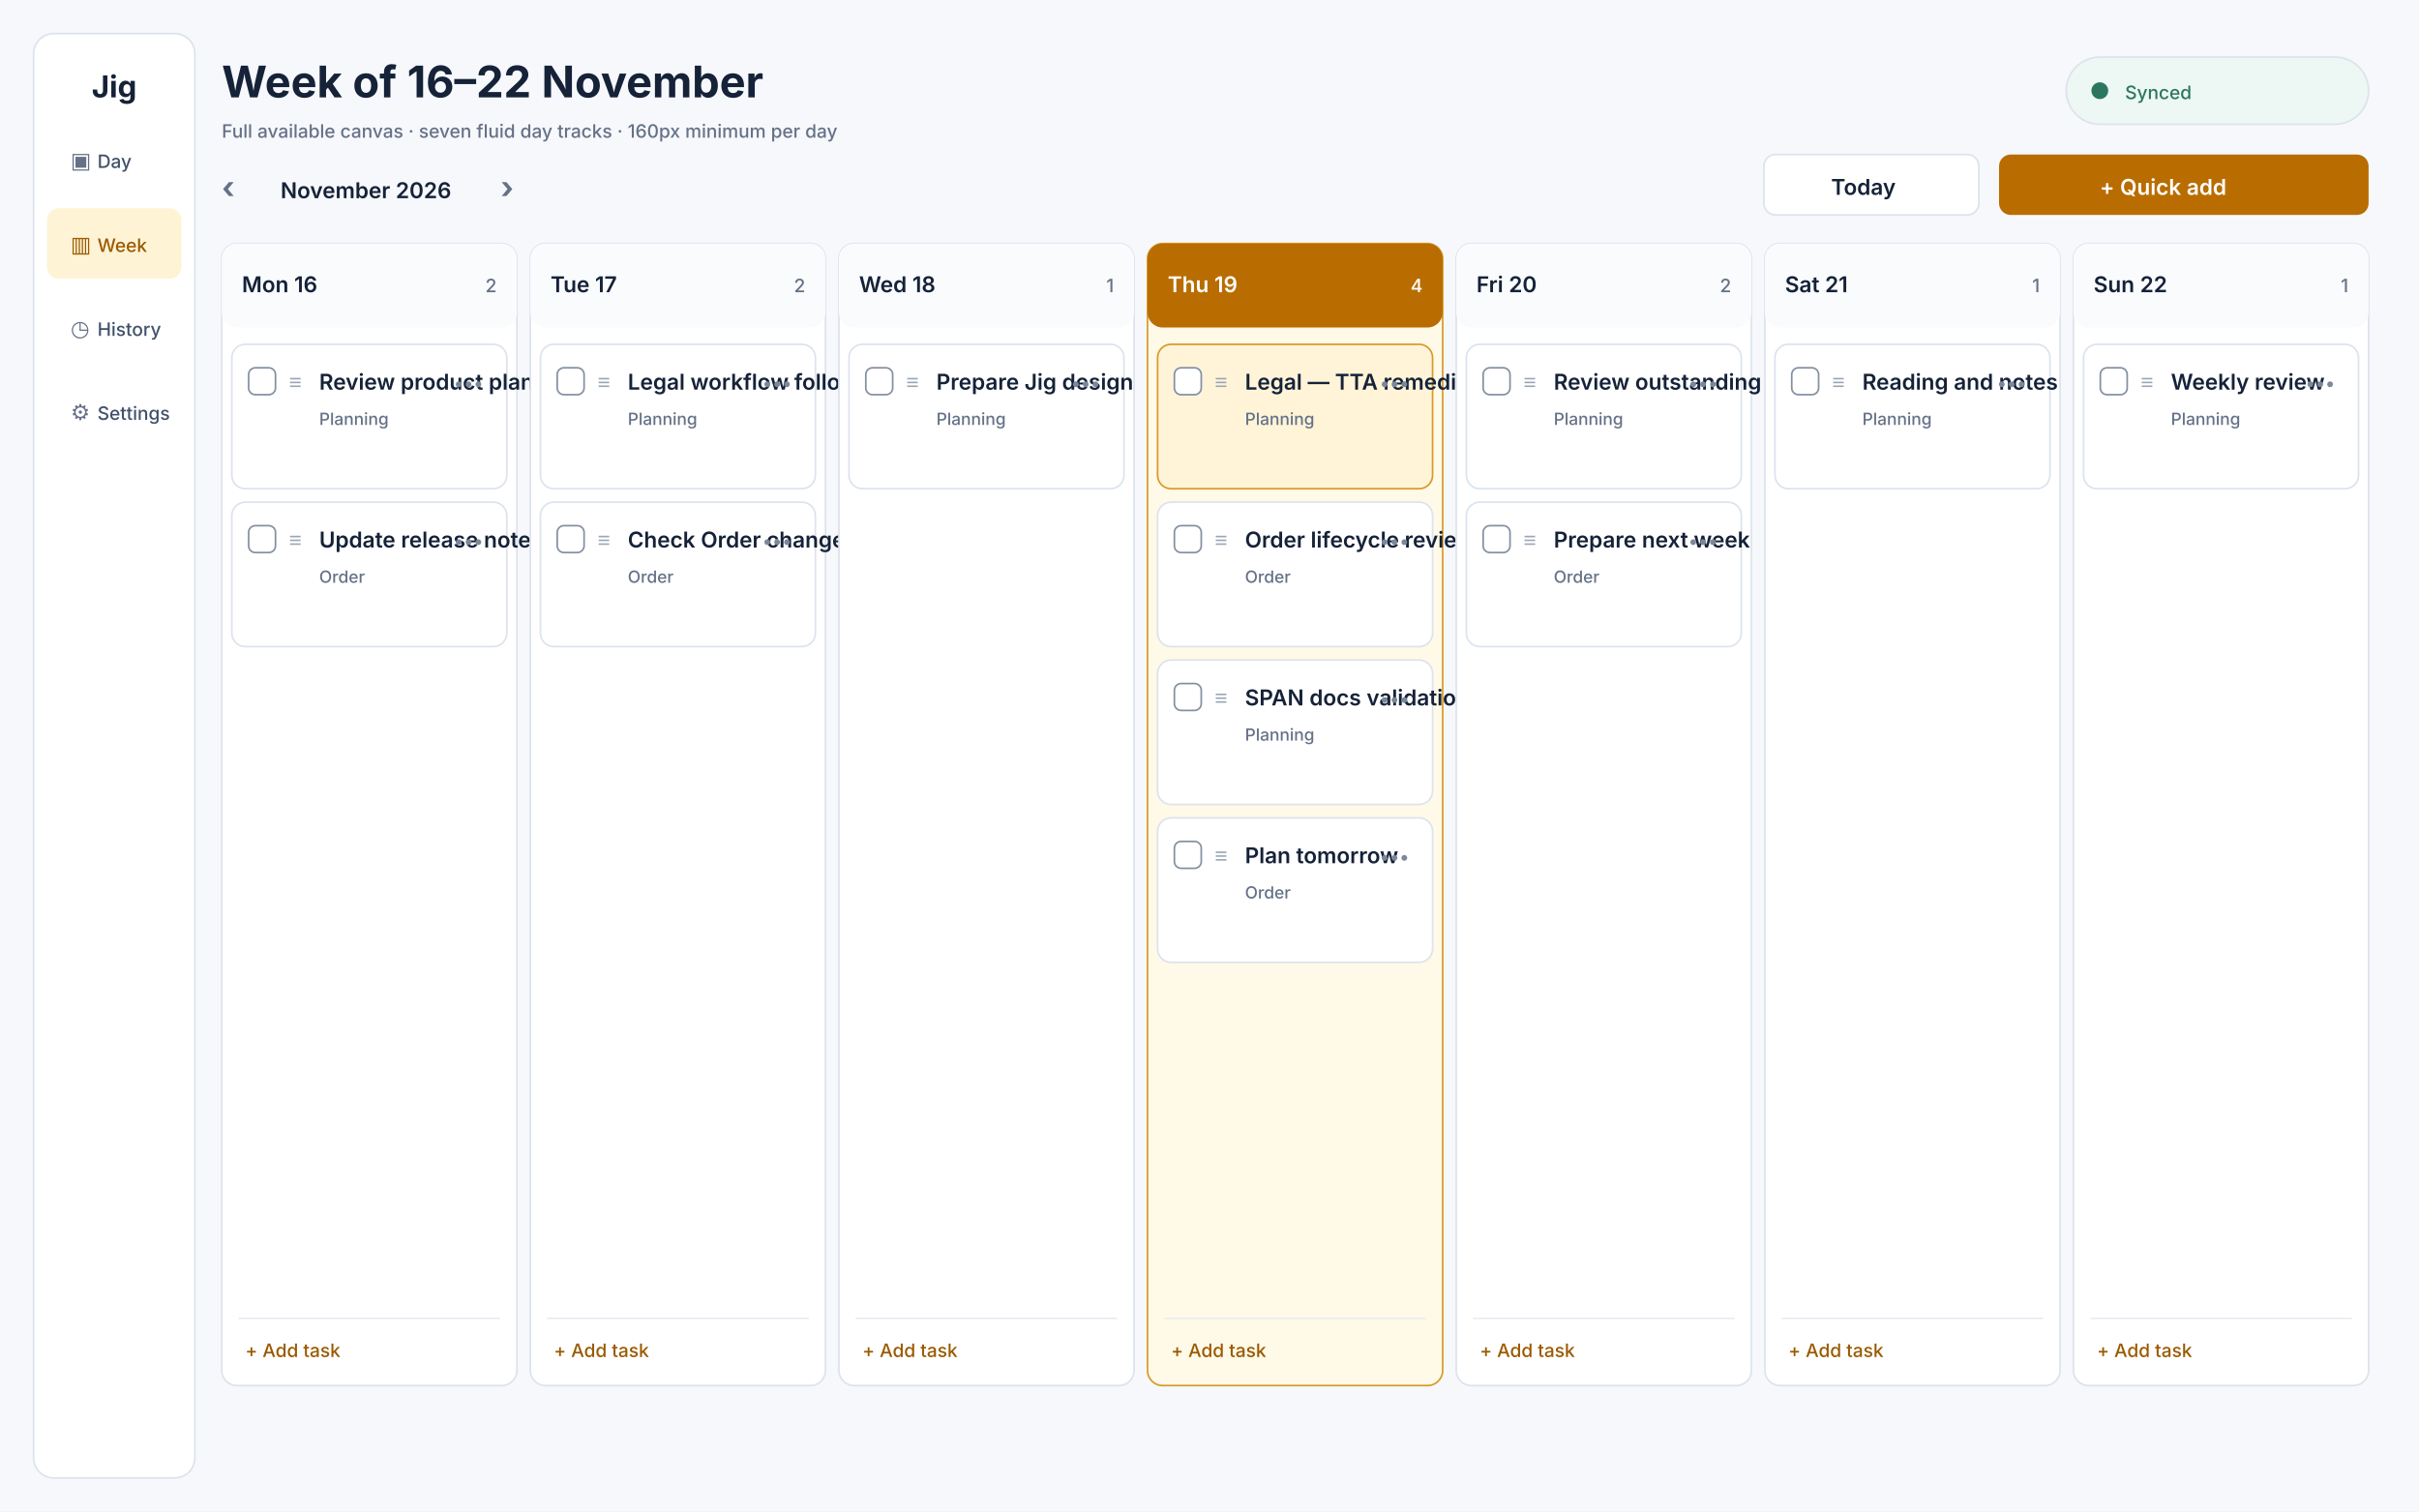
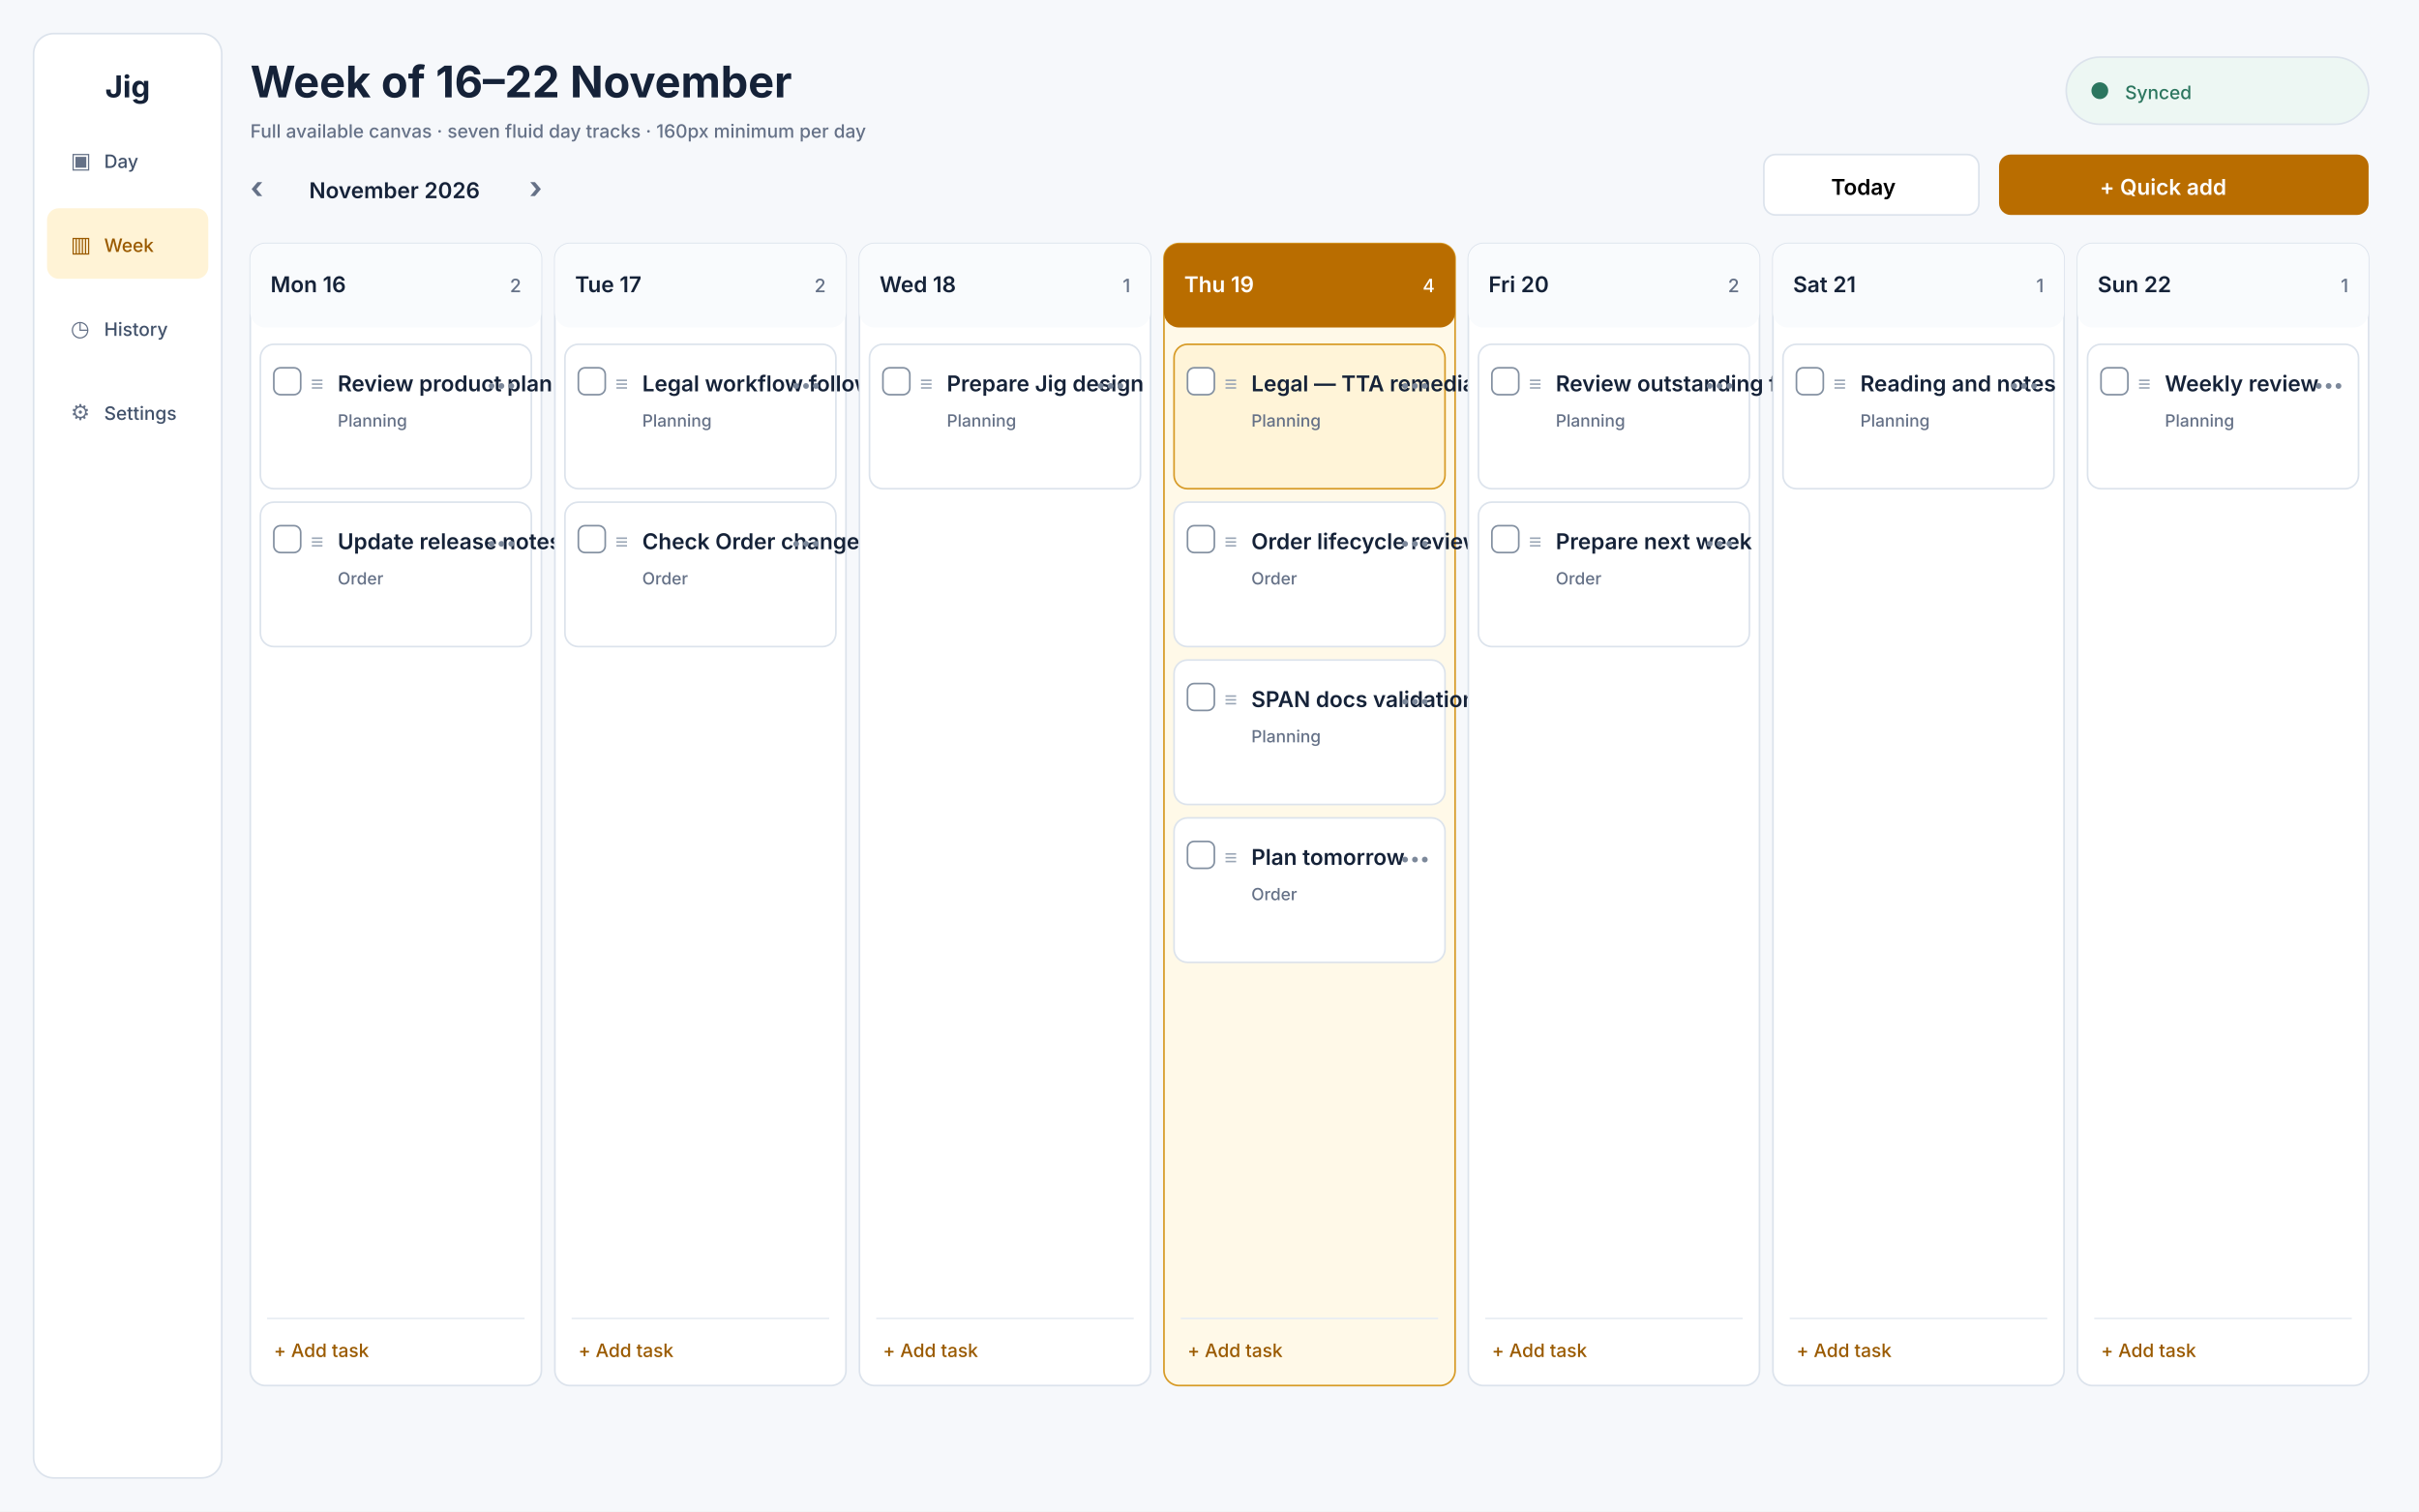
- <svg xmlns="http://www.w3.org/2000/svg" width="1440" height="900" viewBox="0 0 1440 900" role="img" aria-label="Jig Week canonical reference — compact rail and fluid week canvas">
-   <style>
- text{font-family:Inter,Arial,Helvetica,sans-serif}.h1{font-size:26px;font-weight:700}.h2{font-size:18px;font-weight:700}.b{font-size:13px;font-weight:600}.s{font-size:11px;font-weight:500}.xs{font-size:10px;font-weight:500}
- </style>
+ <svg xmlns="http://www.w3.org/2000/svg" width="1440" height="900" viewBox="0 0 1440 900" role="img" aria-label="Jig Week canonical reference — compact readable rail and fluid week canvas">
+   <style>text{font-family:Inter,Arial,Helvetica,sans-serif}.h1{font-size:26px;font-weight:700}.h2{font-size:18px;font-weight:700}.b{font-size:13px;font-weight:600}.s{font-size:11px;font-weight:500}.xs{font-size:10px;font-weight:500}</style>
  <rect width="1440" height="900" fill="#f6f8fb" />
-   <rect x="20" y="20" width="96" height="860" rx="12" fill="#fff" stroke="#dce3ec" />
-   <text x="68" y="58" class="h2" text-anchor="middle" fill="#152238">Jig</text>
-   <rect x="28" y="74" width="80" height="42" rx="7" fill="transparent" />
+   <rect x="20" y="20" width="112" height="860" rx="12" fill="#fff" stroke="#dce3ec" />
+   <text x="76" y="58" class="h2" text-anchor="middle" fill="#152238">Jig</text>
+   <rect x="28" y="74" width="96" height="42" rx="7" fill="transparent" />
  <text x="42" y="100" class="b" fill="#657187">▣</text>
-   <text x="58" y="100" class="s" fill="#41516a" font-weight="600">Day</text>
-   <rect x="28" y="124" width="80" height="42" rx="7" fill="#fff3d6" />
+   <text x="62" y="100" class="s" fill="#41516a" font-weight="600">Day</text>
+   <rect x="28" y="124" width="96" height="42" rx="7" fill="#fff3d6" />
  <text x="42" y="150" class="b" fill="#9a5a00">▥</text>
-   <text x="58" y="150" class="s" fill="#9a5a00" font-weight="700">Week</text>
-   <rect x="28" y="174" width="80" height="42" rx="7" fill="transparent" />
+   <text x="62" y="150" class="s" fill="#9a5a00" font-weight="700">Week</text>
+   <rect x="28" y="174" width="96" height="42" rx="7" fill="transparent" />
  <text x="42" y="200" class="b" fill="#657187">◷</text>
-   <text x="58" y="200" class="s" fill="#41516a" font-weight="600">History</text>
-   <rect x="28" y="224" width="80" height="42" rx="7" fill="transparent" />
+   <text x="62" y="200" class="s" fill="#41516a" font-weight="600">History</text>
+   <rect x="28" y="224" width="96" height="42" rx="7" fill="transparent" />
  <text x="42" y="250" class="b" fill="#657187">⚙</text>
-   <text x="58" y="250" class="s" fill="#41516a" font-weight="600">Settings</text>
-   <text x="132" y="58" class="h1" fill="#152238">Week of 16–22 November</text>
-   <text x="132" y="82" class="s" fill="#657187">Full available canvas · seven fluid day tracks · 160px minimum per day</text>
+   <text x="62" y="250" class="s" fill="#41516a" font-weight="600">Settings</text>
+   <text x="149" y="58" class="h1" fill="#152238">Week of 16–22 November</text>
+   <text x="149" y="82" class="s" fill="#657187">Full available canvas · seven fluid day tracks · 160px minimum per day</text>
  <rect x="1230" y="34" width="180" height="40" rx="20" fill="#edf7f3" stroke="#dce3ec" />
  <circle cx="1250" cy="54" r="5" fill="#2c765f" />
  <text x="1265" y="59" class="s" fill="#2c765f">Synced</text>
-   <text x="132" y="118" class="h2" fill="#657187">‹</text>
-   <text x="167" y="118" class="b" fill="#152238">November 2026</text>
-   <text x="298" y="118" class="h2" fill="#657187">›</text>
+   <text x="149" y="118" class="h2" fill="#657187">‹</text>
+   <text x="184" y="118" class="b" fill="#152238">November 2026</text>
+   <text x="315" y="118" class="h2" fill="#657187">›</text>
  <rect x="1050" y="92" width="128" height="36" rx="7" fill="#fff" stroke="#dce3ec" />
-   <text x="1090" y="116" class="b" fill="#152238">Today</text>
+   <text x="1090" y="116" class="b">Today</text>
  <rect x="1190" y="92" width="220" height="36" rx="7" fill="#b96d00" />
  <text x="1250" y="116" class="b" fill="#fff">+ Quick add</text>
-   <rect x="132.0" y="145" width="175.7" height="680" rx="9" fill="#fff" stroke="#dce3ec" />
-   <rect x="132.0" y="145" width="175.7" height="50" rx="9" fill="#f9fbfd" />
-   <text x="144.0" y="174" class="b" fill="#152238">Mon 16</text>
-   <text x="295.7" y="174" class="s" fill="#657187" text-anchor="end">2</text>
-   <rect x="138.0" y="205" width="163.7" height="86" rx="8" fill="#fff" stroke="#dce3ec" />
-   <rect x="148.0" y="219" width="16" height="16" rx="4" fill="#fff" stroke="#8390a1" />
-   <text x="172.0" y="232" class="b" fill="#9aa6b6">≡</text>
-   <text x="190.0" y="232" class="b" fill="#152238">Review product plan</text>
-   <text x="190.0" y="253" class="xs" fill="#657187">Planning</text>
-   <text x="287.7" y="232" class="s" fill="#7c889a" text-anchor="end">•••</text>
-   <rect x="138.0" y="299" width="163.7" height="86" rx="8" fill="#fff" stroke="#dce3ec" />
-   <rect x="148.0" y="313" width="16" height="16" rx="4" fill="#fff" stroke="#8390a1" />
-   <text x="172.0" y="326" class="b" fill="#9aa6b6">≡</text>
-   <text x="190.0" y="326" class="b" fill="#152238">Update release notes</text>
-   <text x="190.0" y="347" class="xs" fill="#657187">Order</text>
-   <text x="287.7" y="326" class="s" fill="#7c889a" text-anchor="end">•••</text>
-   <line x1="142.0" y1="785" x2="297.7" y2="785" stroke="#e8edf3" />
-   <text x="146.0" y="808" class="s" fill="#9a5a00" font-weight="700">+ Add task</text>
-   <rect x="315.7" y="145" width="175.7" height="680" rx="9" fill="#fff" stroke="#dce3ec" />
-   <rect x="315.7" y="145" width="175.7" height="50" rx="9" fill="#f9fbfd" />
-   <text x="327.7" y="174" class="b" fill="#152238">Tue 17</text>
-   <text x="479.4" y="174" class="s" fill="#657187" text-anchor="end">2</text>
-   <rect x="321.7" y="205" width="163.7" height="86" rx="8" fill="#fff" stroke="#dce3ec" />
-   <rect x="331.7" y="219" width="16" height="16" rx="4" fill="#fff" stroke="#8390a1" />
-   <text x="355.7" y="232" class="b" fill="#9aa6b6">≡</text>
-   <text x="373.7" y="232" class="b" fill="#152238">Legal workflow follow-up</text>
-   <text x="373.7" y="253" class="xs" fill="#657187">Planning</text>
-   <text x="471.4" y="232" class="s" fill="#7c889a" text-anchor="end">•••</text>
-   <rect x="321.7" y="299" width="163.7" height="86" rx="8" fill="#fff" stroke="#dce3ec" />
-   <rect x="331.7" y="313" width="16" height="16" rx="4" fill="#fff" stroke="#8390a1" />
-   <text x="355.7" y="326" class="b" fill="#9aa6b6">≡</text>
-   <text x="373.7" y="326" class="b" fill="#152238">Check Order changes</text>
-   <text x="373.7" y="347" class="xs" fill="#657187">Order</text>
-   <text x="471.4" y="326" class="s" fill="#7c889a" text-anchor="end">•••</text>
-   <line x1="325.7" y1="785" x2="481.4" y2="785" stroke="#e8edf3" />
-   <text x="329.7" y="808" class="s" fill="#9a5a00" font-weight="700">+ Add task</text>
-   <rect x="499.4" y="145" width="175.7" height="680" rx="9" fill="#fff" stroke="#dce3ec" />
-   <rect x="499.4" y="145" width="175.7" height="50" rx="9" fill="#f9fbfd" />
-   <text x="511.4" y="174" class="b" fill="#152238">Wed 18</text>
-   <text x="663.1" y="174" class="s" fill="#657187" text-anchor="end">1</text>
-   <rect x="505.4" y="205" width="163.7" height="86" rx="8" fill="#fff" stroke="#dce3ec" />
-   <rect x="515.4" y="219" width="16" height="16" rx="4" fill="#fff" stroke="#8390a1" />
-   <text x="539.4" y="232" class="b" fill="#9aa6b6">≡</text>
-   <text x="557.4" y="232" class="b" fill="#152238">Prepare Jig design</text>
-   <text x="557.4" y="253" class="xs" fill="#657187">Planning</text>
-   <text x="655.1" y="232" class="s" fill="#7c889a" text-anchor="end">•••</text>
-   <line x1="509.4" y1="785" x2="665.1" y2="785" stroke="#e8edf3" />
-   <text x="513.4" y="808" class="s" fill="#9a5a00" font-weight="700">+ Add task</text>
-   <rect x="683.1" y="145" width="175.7" height="680" rx="9" fill="#fff9e8" stroke="#d79b27" />
-   <rect x="683.1" y="145" width="175.7" height="50" rx="9" fill="#b96d00" />
-   <text x="695.1" y="174" class="b" fill="#fff">Thu 19</text>
-   <text x="846.9" y="174" class="s" fill="#fff" text-anchor="end">4</text>
-   <rect x="689.1" y="205" width="163.7" height="86" rx="8" fill="#fff4d8" stroke="#d79b27" />
-   <rect x="699.1" y="219" width="16" height="16" rx="4" fill="#fff" stroke="#8390a1" />
-   <text x="723.1" y="232" class="b" fill="#9aa6b6">≡</text>
-   <text x="741.1" y="232" class="b" fill="#152238">Legal — TTA remediation</text>
-   <text x="741.1" y="253" class="xs" fill="#657187">Planning</text>
-   <text x="838.9" y="232" class="s" fill="#7c889a" text-anchor="end">•••</text>
-   <rect x="689.1" y="299" width="163.7" height="86" rx="8" fill="#fff" stroke="#dce3ec" />
-   <rect x="699.1" y="313" width="16" height="16" rx="4" fill="#fff" stroke="#8390a1" />
-   <text x="723.1" y="326" class="b" fill="#9aa6b6">≡</text>
-   <text x="741.1" y="326" class="b" fill="#152238">Order lifecycle review</text>
-   <text x="741.1" y="347" class="xs" fill="#657187">Order</text>
-   <text x="838.9" y="326" class="s" fill="#7c889a" text-anchor="end">•••</text>
-   <rect x="689.1" y="393" width="163.7" height="86" rx="8" fill="#fff" stroke="#dce3ec" />
-   <rect x="699.1" y="407" width="16" height="16" rx="4" fill="#fff" stroke="#8390a1" />
-   <text x="723.1" y="420" class="b" fill="#9aa6b6">≡</text>
-   <text x="741.1" y="420" class="b" fill="#152238">SPAN docs validation</text>
-   <text x="741.1" y="441" class="xs" fill="#657187">Planning</text>
-   <text x="838.9" y="420" class="s" fill="#7c889a" text-anchor="end">•••</text>
-   <rect x="689.1" y="487" width="163.7" height="86" rx="8" fill="#fff" stroke="#dce3ec" />
-   <rect x="699.1" y="501" width="16" height="16" rx="4" fill="#fff" stroke="#8390a1" />
-   <text x="723.1" y="514" class="b" fill="#9aa6b6">≡</text>
-   <text x="741.1" y="514" class="b" fill="#152238">Plan tomorrow</text>
-   <text x="741.1" y="535" class="xs" fill="#657187">Order</text>
-   <text x="838.9" y="514" class="s" fill="#7c889a" text-anchor="end">•••</text>
-   <line x1="693.1" y1="785" x2="848.9" y2="785" stroke="#e8edf3" />
-   <text x="697.1" y="808" class="s" fill="#9a5a00" font-weight="700">+ Add task</text>
-   <rect x="866.9" y="145" width="175.7" height="680" rx="9" fill="#fff" stroke="#dce3ec" />
-   <rect x="866.9" y="145" width="175.7" height="50" rx="9" fill="#f9fbfd" />
-   <text x="878.9" y="174" class="b" fill="#152238">Fri 20</text>
-   <text x="1030.6" y="174" class="s" fill="#657187" text-anchor="end">2</text>
-   <rect x="872.9" y="205" width="163.7" height="86" rx="8" fill="#fff" stroke="#dce3ec" />
-   <rect x="882.9" y="219" width="16" height="16" rx="4" fill="#fff" stroke="#8390a1" />
-   <text x="906.9" y="232" class="b" fill="#9aa6b6">≡</text>
-   <text x="924.9" y="232" class="b" fill="#152238">Review outstanding fixes</text>
-   <text x="924.9" y="253" class="xs" fill="#657187">Planning</text>
-   <text x="1022.6" y="232" class="s" fill="#7c889a" text-anchor="end">•••</text>
-   <rect x="872.9" y="299" width="163.7" height="86" rx="8" fill="#fff" stroke="#dce3ec" />
-   <rect x="882.9" y="313" width="16" height="16" rx="4" fill="#fff" stroke="#8390a1" />
-   <text x="906.9" y="326" class="b" fill="#9aa6b6">≡</text>
-   <text x="924.9" y="326" class="b" fill="#152238">Prepare next week</text>
-   <text x="924.9" y="347" class="xs" fill="#657187">Order</text>
-   <text x="1022.6" y="326" class="s" fill="#7c889a" text-anchor="end">•••</text>
-   <line x1="876.9" y1="785" x2="1032.6" y2="785" stroke="#e8edf3" />
-   <text x="880.9" y="808" class="s" fill="#9a5a00" font-weight="700">+ Add task</text>
-   <rect x="1050.6" y="145" width="175.7" height="680" rx="9" fill="#fff" stroke="#dce3ec" />
-   <rect x="1050.6" y="145" width="175.7" height="50" rx="9" fill="#f9fbfd" />
-   <text x="1062.6" y="174" class="b" fill="#152238">Sat 21</text>
-   <text x="1214.3" y="174" class="s" fill="#657187" text-anchor="end">1</text>
-   <rect x="1056.6" y="205" width="163.7" height="86" rx="8" fill="#fff" stroke="#dce3ec" />
-   <rect x="1066.6" y="219" width="16" height="16" rx="4" fill="#fff" stroke="#8390a1" />
-   <text x="1090.6" y="232" class="b" fill="#9aa6b6">≡</text>
-   <text x="1108.6" y="232" class="b" fill="#152238">Reading and notes</text>
-   <text x="1108.6" y="253" class="xs" fill="#657187">Planning</text>
-   <text x="1206.3" y="232" class="s" fill="#7c889a" text-anchor="end">•••</text>
-   <line x1="1060.6" y1="785" x2="1216.3" y2="785" stroke="#e8edf3" />
-   <text x="1064.6" y="808" class="s" fill="#9a5a00" font-weight="700">+ Add task</text>
-   <rect x="1234.3" y="145" width="175.7" height="680" rx="9" fill="#fff" stroke="#dce3ec" />
-   <rect x="1234.3" y="145" width="175.7" height="50" rx="9" fill="#f9fbfd" />
-   <text x="1246.3" y="174" class="b" fill="#152238">Sun 22</text>
+   <rect x="149.0" y="145" width="173.3" height="680" rx="9" fill="#fff" stroke="#dce3ec" />
+   <rect x="149.0" y="145" width="173.3" height="50" rx="9" fill="#f9fbfd" />
+   <text x="161.0" y="174" class="b" fill="#152238">Mon 16</text>
+   <text x="310.3" y="174" class="s" fill="#657187" text-anchor="end">2</text>
+   <rect x="155.0" y="205" width="161.3" height="86" rx="8" fill="#fff" stroke="#dce3ec" />
+   <rect x="163.0" y="219" width="16" height="16" rx="4" fill="#fff" stroke="#8390a1" />
+   <text x="185.0" y="233" class="b" fill="#9aa6b6">≡</text>
+   <text x="201.0" y="233" class="b" fill="#152238">Review product plan</text>
+   <text x="201.0" y="254" class="xs" fill="#657187">Planning</text>
+   <text x="307.3" y="233" class="s" fill="#7c889a" text-anchor="end">•••</text>
+   <rect x="155.0" y="299" width="161.3" height="86" rx="8" fill="#fff" stroke="#dce3ec" />
+   <rect x="163.0" y="313" width="16" height="16" rx="4" fill="#fff" stroke="#8390a1" />
+   <text x="185.0" y="327" class="b" fill="#9aa6b6">≡</text>
+   <text x="201.0" y="327" class="b" fill="#152238">Update release notes</text>
+   <text x="201.0" y="348" class="xs" fill="#657187">Order</text>
+   <text x="307.3" y="327" class="s" fill="#7c889a" text-anchor="end">•••</text>
+   <line x1="159.0" y1="785" x2="312.3" y2="785" stroke="#e8edf3" />
+   <text x="163.0" y="808" class="s" fill="#9a5a00" font-weight="700">+ Add task</text>
+   <rect x="330.3" y="145" width="173.3" height="680" rx="9" fill="#fff" stroke="#dce3ec" />
+   <rect x="330.3" y="145" width="173.3" height="50" rx="9" fill="#f9fbfd" />
+   <text x="342.3" y="174" class="b" fill="#152238">Tue 17</text>
+   <text x="491.6" y="174" class="s" fill="#657187" text-anchor="end">2</text>
+   <rect x="336.3" y="205" width="161.3" height="86" rx="8" fill="#fff" stroke="#dce3ec" />
+   <rect x="344.3" y="219" width="16" height="16" rx="4" fill="#fff" stroke="#8390a1" />
+   <text x="366.3" y="233" class="b" fill="#9aa6b6">≡</text>
+   <text x="382.3" y="233" class="b" fill="#152238">Legal workflow follow-up</text>
+   <text x="382.3" y="254" class="xs" fill="#657187">Planning</text>
+   <text x="488.6" y="233" class="s" fill="#7c889a" text-anchor="end">•••</text>
+   <rect x="336.3" y="299" width="161.3" height="86" rx="8" fill="#fff" stroke="#dce3ec" />
+   <rect x="344.3" y="313" width="16" height="16" rx="4" fill="#fff" stroke="#8390a1" />
+   <text x="366.3" y="327" class="b" fill="#9aa6b6">≡</text>
+   <text x="382.3" y="327" class="b" fill="#152238">Check Order changes</text>
+   <text x="382.3" y="348" class="xs" fill="#657187">Order</text>
+   <text x="488.6" y="327" class="s" fill="#7c889a" text-anchor="end">•••</text>
+   <line x1="340.3" y1="785" x2="493.6" y2="785" stroke="#e8edf3" />
+   <text x="344.3" y="808" class="s" fill="#9a5a00" font-weight="700">+ Add task</text>
+   <rect x="511.6" y="145" width="173.3" height="680" rx="9" fill="#fff" stroke="#dce3ec" />
+   <rect x="511.6" y="145" width="173.3" height="50" rx="9" fill="#f9fbfd" />
+   <text x="523.6" y="174" class="b" fill="#152238">Wed 18</text>
+   <text x="672.9" y="174" class="s" fill="#657187" text-anchor="end">1</text>
+   <rect x="517.6" y="205" width="161.3" height="86" rx="8" fill="#fff" stroke="#dce3ec" />
+   <rect x="525.6" y="219" width="16" height="16" rx="4" fill="#fff" stroke="#8390a1" />
+   <text x="547.6" y="233" class="b" fill="#9aa6b6">≡</text>
+   <text x="563.6" y="233" class="b" fill="#152238">Prepare Jig design</text>
+   <text x="563.6" y="254" class="xs" fill="#657187">Planning</text>
+   <text x="669.9" y="233" class="s" fill="#7c889a" text-anchor="end">•••</text>
+   <line x1="521.6" y1="785" x2="674.9" y2="785" stroke="#e8edf3" />
+   <text x="525.6" y="808" class="s" fill="#9a5a00" font-weight="700">+ Add task</text>
+   <rect x="692.9" y="145" width="173.3" height="680" rx="9" fill="#fff9e8" stroke="#d79b27" />
+   <rect x="692.9" y="145" width="173.3" height="50" rx="9" fill="#b96d00" />
+   <text x="704.9" y="174" class="b" fill="#fff">Thu 19</text>
+   <text x="854.1" y="174" class="s" fill="#fff" text-anchor="end">4</text>
+   <rect x="698.9" y="205" width="161.3" height="86" rx="8" fill="#fff4d8" stroke="#d79b27" />
+   <rect x="706.9" y="219" width="16" height="16" rx="4" fill="#fff" stroke="#8390a1" />
+   <text x="728.9" y="233" class="b" fill="#9aa6b6">≡</text>
+   <text x="744.9" y="233" class="b" fill="#152238">Legal — TTA remediation</text>
+   <text x="744.9" y="254" class="xs" fill="#657187">Planning</text>
+   <text x="851.1" y="233" class="s" fill="#7c889a" text-anchor="end">•••</text>
+   <rect x="698.9" y="299" width="161.3" height="86" rx="8" fill="#fff" stroke="#dce3ec" />
+   <rect x="706.9" y="313" width="16" height="16" rx="4" fill="#fff" stroke="#8390a1" />
+   <text x="728.9" y="327" class="b" fill="#9aa6b6">≡</text>
+   <text x="744.9" y="327" class="b" fill="#152238">Order lifecycle review</text>
+   <text x="744.9" y="348" class="xs" fill="#657187">Order</text>
+   <text x="851.1" y="327" class="s" fill="#7c889a" text-anchor="end">•••</text>
+   <rect x="698.9" y="393" width="161.3" height="86" rx="8" fill="#fff" stroke="#dce3ec" />
+   <rect x="706.9" y="407" width="16" height="16" rx="4" fill="#fff" stroke="#8390a1" />
+   <text x="728.9" y="421" class="b" fill="#9aa6b6">≡</text>
+   <text x="744.9" y="421" class="b" fill="#152238">SPAN docs validation</text>
+   <text x="744.9" y="442" class="xs" fill="#657187">Planning</text>
+   <text x="851.1" y="421" class="s" fill="#7c889a" text-anchor="end">•••</text>
+   <rect x="698.9" y="487" width="161.3" height="86" rx="8" fill="#fff" stroke="#dce3ec" />
+   <rect x="706.9" y="501" width="16" height="16" rx="4" fill="#fff" stroke="#8390a1" />
+   <text x="728.9" y="515" class="b" fill="#9aa6b6">≡</text>
+   <text x="744.9" y="515" class="b" fill="#152238">Plan tomorrow</text>
+   <text x="744.9" y="536" class="xs" fill="#657187">Order</text>
+   <text x="851.1" y="515" class="s" fill="#7c889a" text-anchor="end">•••</text>
+   <line x1="702.9" y1="785" x2="856.1" y2="785" stroke="#e8edf3" />
+   <text x="706.9" y="808" class="s" fill="#9a5a00" font-weight="700">+ Add task</text>
+   <rect x="874.1" y="145" width="173.3" height="680" rx="9" fill="#fff" stroke="#dce3ec" />
+   <rect x="874.1" y="145" width="173.3" height="50" rx="9" fill="#f9fbfd" />
+   <text x="886.1" y="174" class="b" fill="#152238">Fri 20</text>
+   <text x="1035.4" y="174" class="s" fill="#657187" text-anchor="end">2</text>
+   <rect x="880.1" y="205" width="161.3" height="86" rx="8" fill="#fff" stroke="#dce3ec" />
+   <rect x="888.1" y="219" width="16" height="16" rx="4" fill="#fff" stroke="#8390a1" />
+   <text x="910.1" y="233" class="b" fill="#9aa6b6">≡</text>
+   <text x="926.1" y="233" class="b" fill="#152238">Review outstanding fixes</text>
+   <text x="926.1" y="254" class="xs" fill="#657187">Planning</text>
+   <text x="1032.4" y="233" class="s" fill="#7c889a" text-anchor="end">•••</text>
+   <rect x="880.1" y="299" width="161.3" height="86" rx="8" fill="#fff" stroke="#dce3ec" />
+   <rect x="888.1" y="313" width="16" height="16" rx="4" fill="#fff" stroke="#8390a1" />
+   <text x="910.1" y="327" class="b" fill="#9aa6b6">≡</text>
+   <text x="926.1" y="327" class="b" fill="#152238">Prepare next week</text>
+   <text x="926.1" y="348" class="xs" fill="#657187">Order</text>
+   <text x="1032.4" y="327" class="s" fill="#7c889a" text-anchor="end">•••</text>
+   <line x1="884.1" y1="785" x2="1037.4" y2="785" stroke="#e8edf3" />
+   <text x="888.1" y="808" class="s" fill="#9a5a00" font-weight="700">+ Add task</text>
+   <rect x="1055.4" y="145" width="173.3" height="680" rx="9" fill="#fff" stroke="#dce3ec" />
+   <rect x="1055.4" y="145" width="173.3" height="50" rx="9" fill="#f9fbfd" />
+   <text x="1067.4" y="174" class="b" fill="#152238">Sat 21</text>
+   <text x="1216.7" y="174" class="s" fill="#657187" text-anchor="end">1</text>
+   <rect x="1061.4" y="205" width="161.3" height="86" rx="8" fill="#fff" stroke="#dce3ec" />
+   <rect x="1069.4" y="219" width="16" height="16" rx="4" fill="#fff" stroke="#8390a1" />
+   <text x="1091.4" y="233" class="b" fill="#9aa6b6">≡</text>
+   <text x="1107.4" y="233" class="b" fill="#152238">Reading and notes</text>
+   <text x="1107.4" y="254" class="xs" fill="#657187">Planning</text>
+   <text x="1213.7" y="233" class="s" fill="#7c889a" text-anchor="end">•••</text>
+   <line x1="1065.4" y1="785" x2="1218.7" y2="785" stroke="#e8edf3" />
+   <text x="1069.4" y="808" class="s" fill="#9a5a00" font-weight="700">+ Add task</text>
+   <rect x="1236.7" y="145" width="173.3" height="680" rx="9" fill="#fff" stroke="#dce3ec" />
+   <rect x="1236.7" y="145" width="173.3" height="50" rx="9" fill="#f9fbfd" />
+   <text x="1248.7" y="174" class="b" fill="#152238">Sun 22</text>
  <text x="1398.0" y="174" class="s" fill="#657187" text-anchor="end">1</text>
-   <rect x="1240.3" y="205" width="163.7" height="86" rx="8" fill="#fff" stroke="#dce3ec" />
-   <rect x="1250.3" y="219" width="16" height="16" rx="4" fill="#fff" stroke="#8390a1" />
-   <text x="1274.3" y="232" class="b" fill="#9aa6b6">≡</text>
-   <text x="1292.3" y="232" class="b" fill="#152238">Weekly review</text>
-   <text x="1292.3" y="253" class="xs" fill="#657187">Planning</text>
-   <text x="1390.0" y="232" class="s" fill="#7c889a" text-anchor="end">•••</text>
-   <line x1="1244.3" y1="785" x2="1400.0" y2="785" stroke="#e8edf3" />
-   <text x="1248.3" y="808" class="s" fill="#9a5a00" font-weight="700">+ Add task</text>
+   <rect x="1242.7" y="205" width="161.3" height="86" rx="8" fill="#fff" stroke="#dce3ec" />
+   <rect x="1250.7" y="219" width="16" height="16" rx="4" fill="#fff" stroke="#8390a1" />
+   <text x="1272.7" y="233" class="b" fill="#9aa6b6">≡</text>
+   <text x="1288.7" y="233" class="b" fill="#152238">Weekly review</text>
+   <text x="1288.7" y="254" class="xs" fill="#657187">Planning</text>
+   <text x="1395.0" y="233" class="s" fill="#7c889a" text-anchor="end">•••</text>
+   <line x1="1246.7" y1="785" x2="1400.0" y2="785" stroke="#e8edf3" />
+   <text x="1250.7" y="808" class="s" fill="#9a5a00" font-weight="700">+ Add task</text>
</svg>
